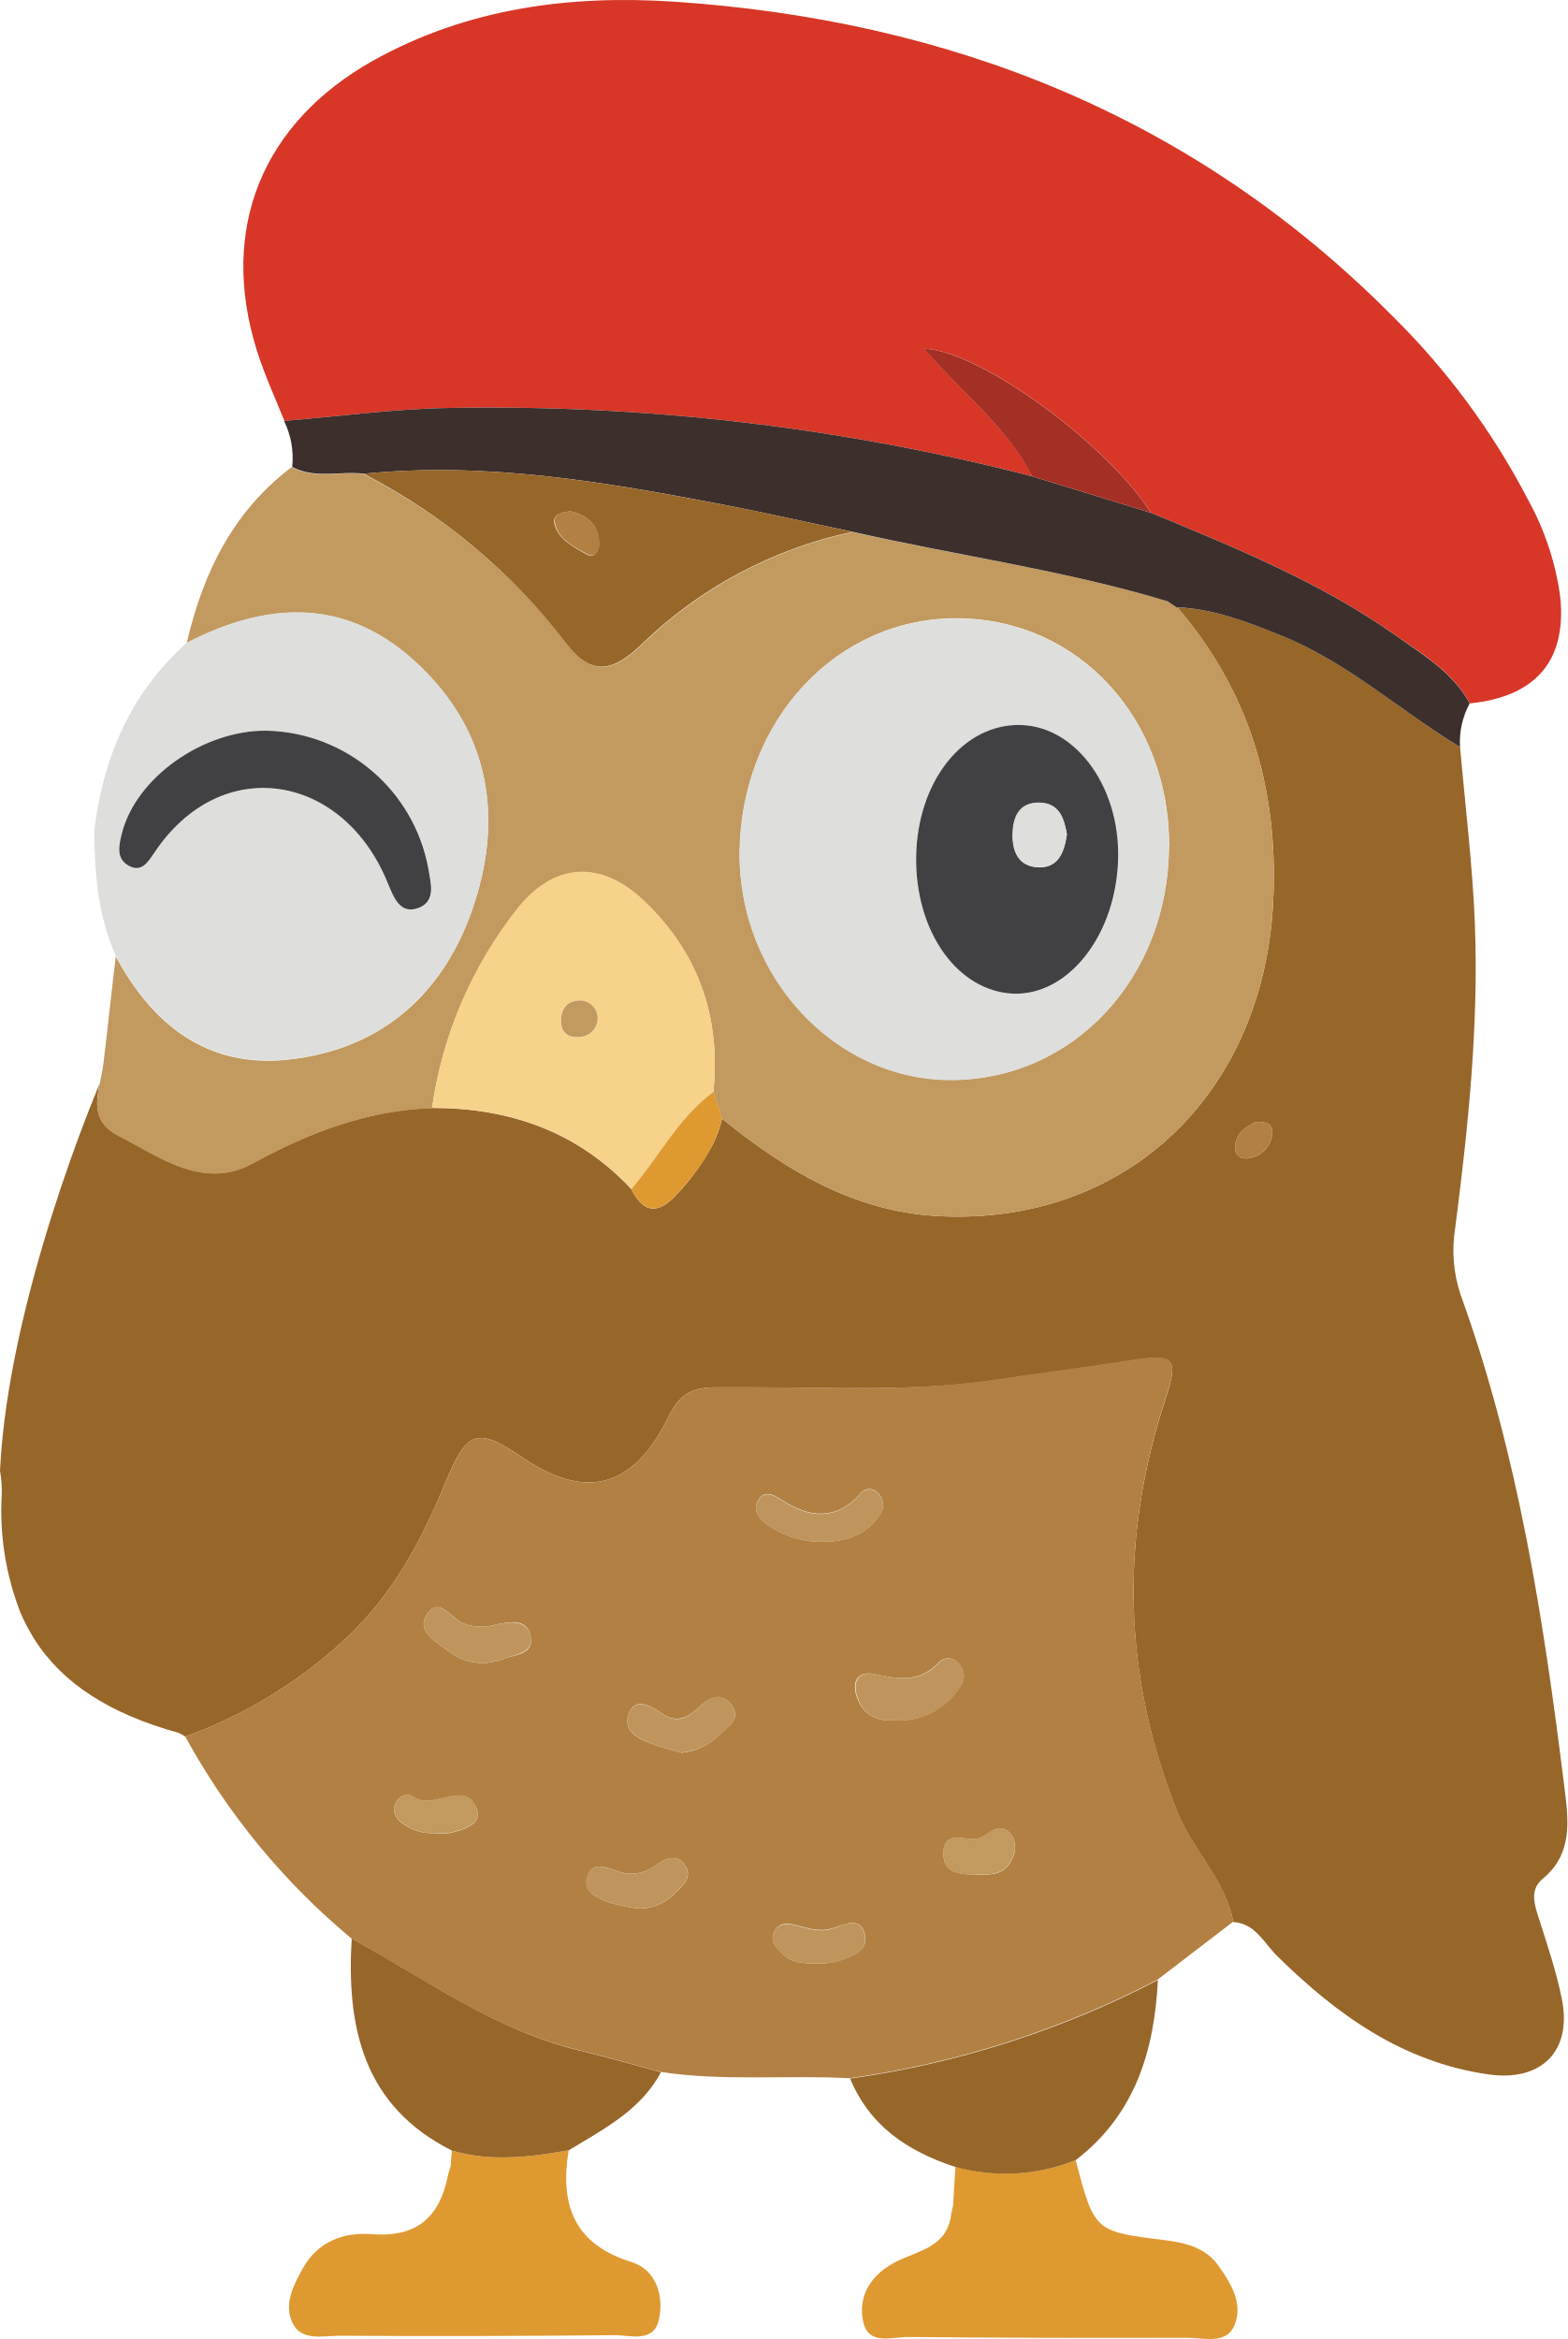
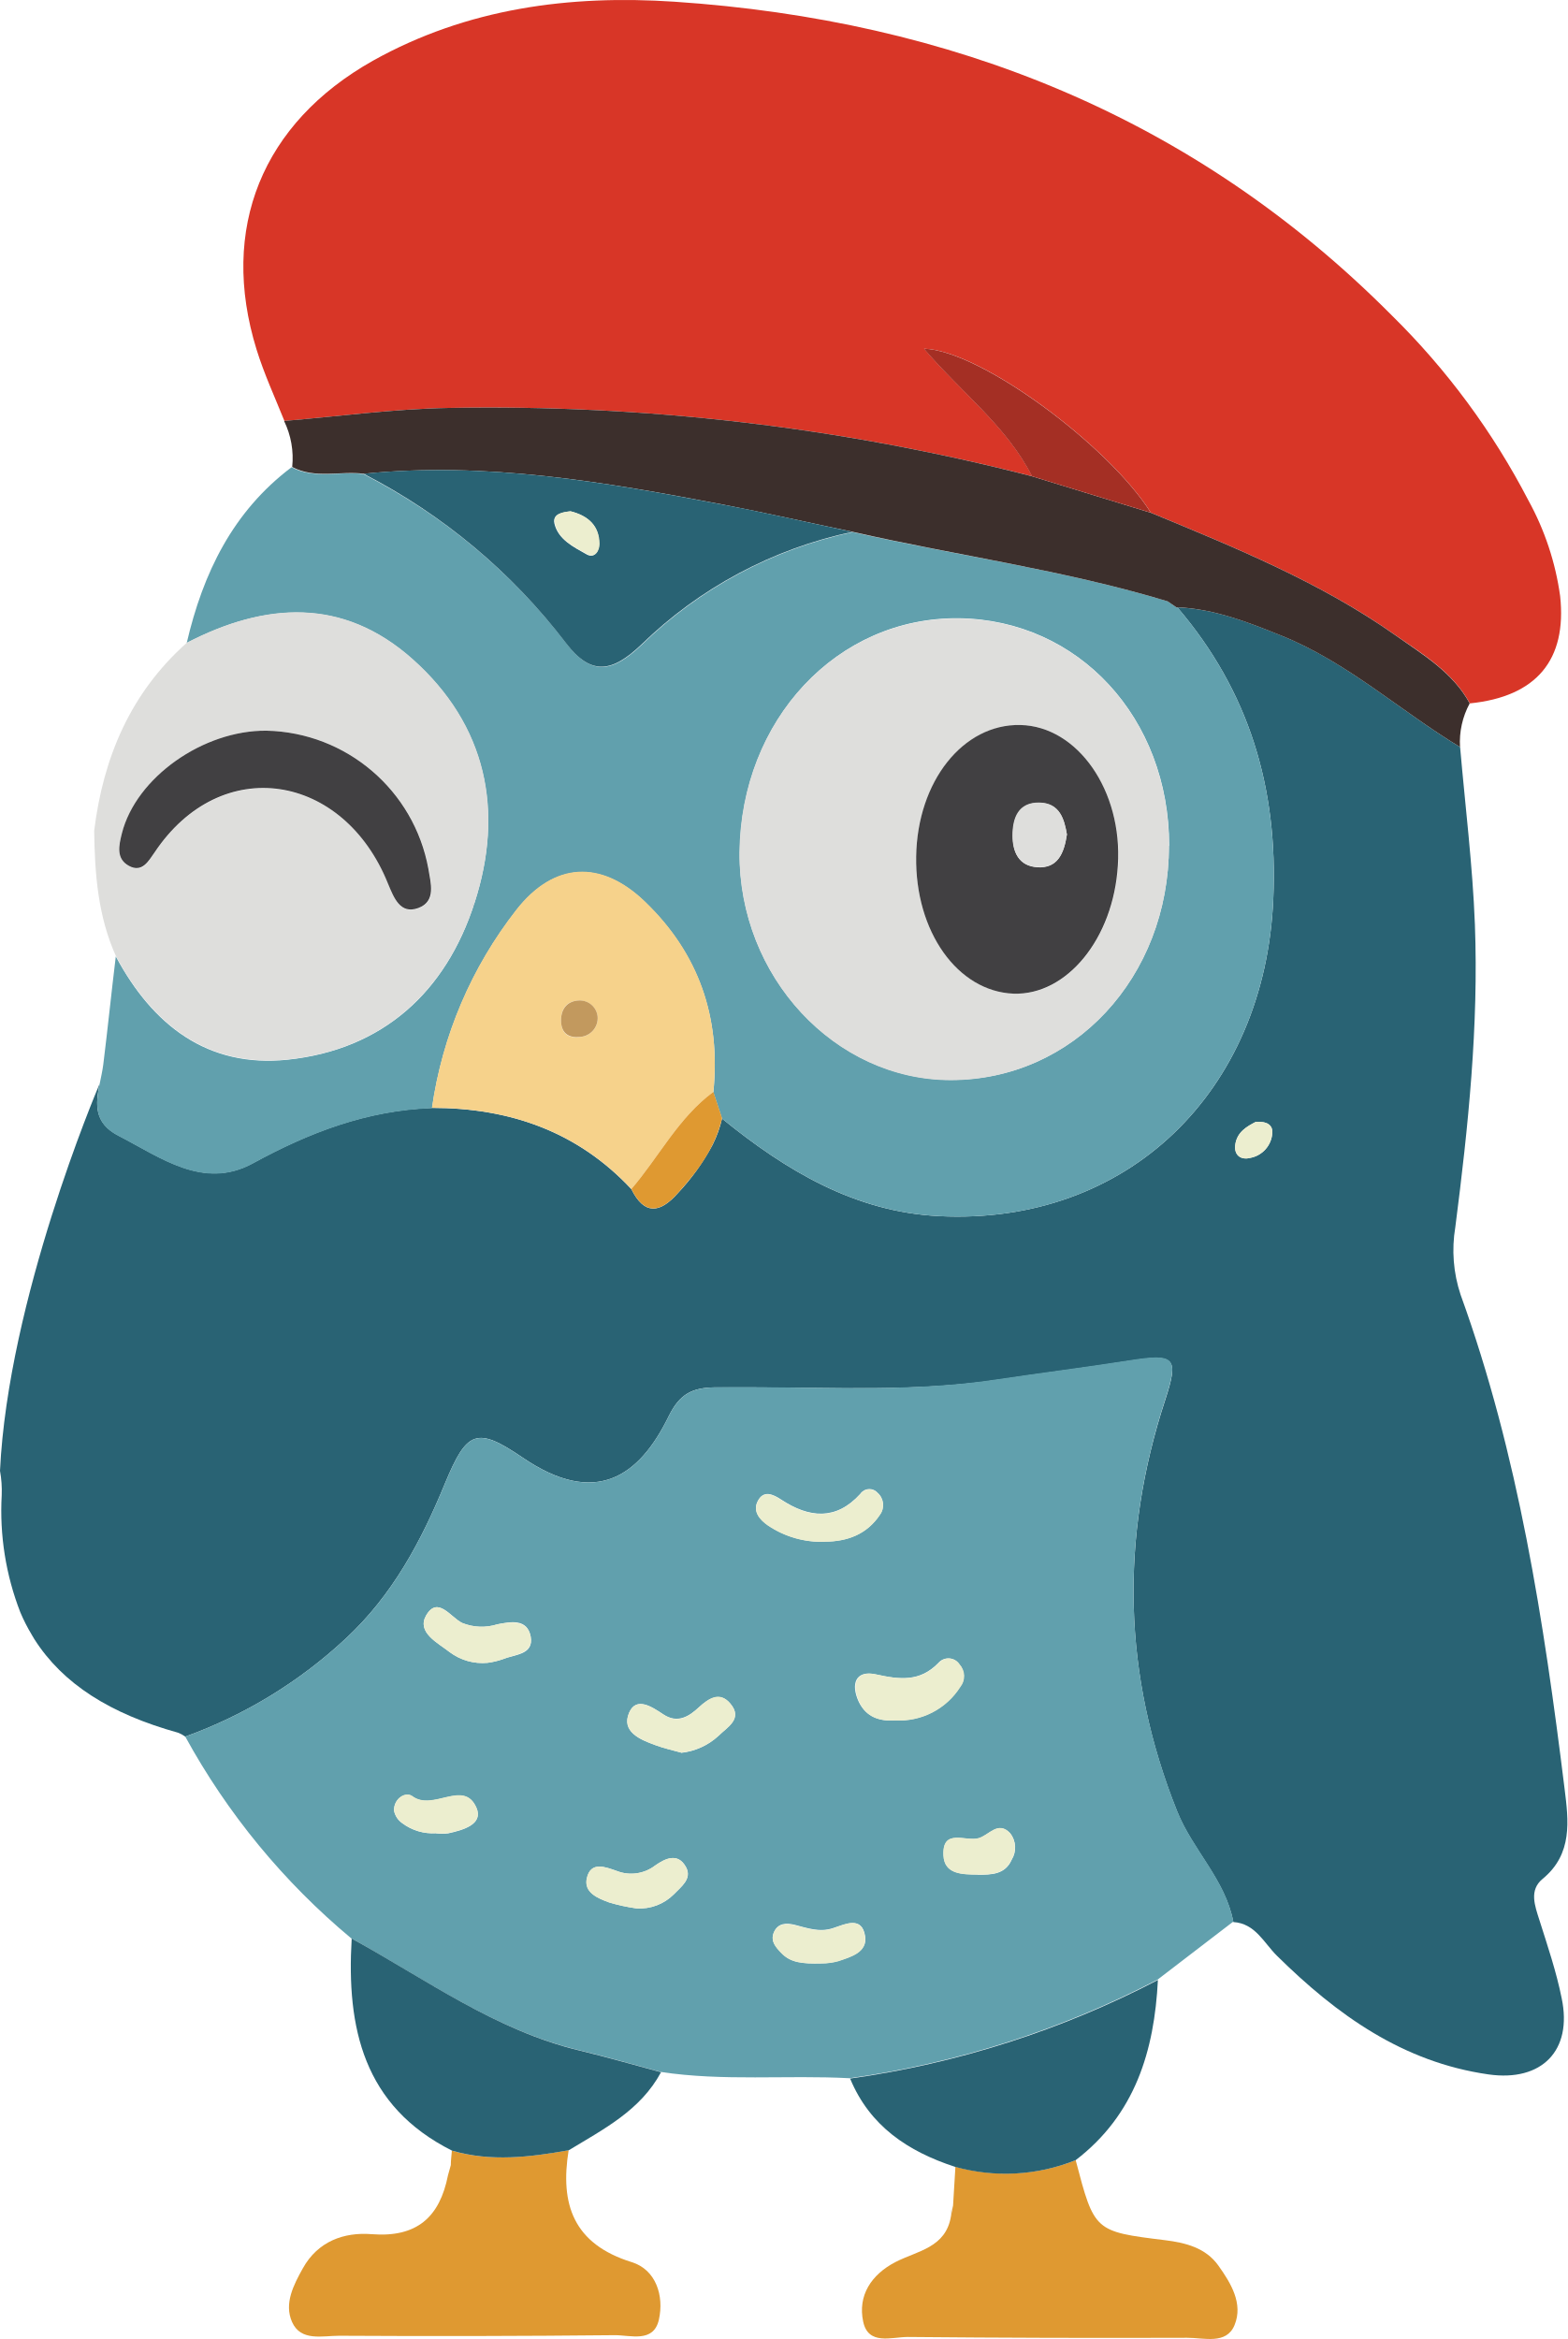
<svg xmlns="http://www.w3.org/2000/svg" viewBox="0 0 192.89 287.84">
  <defs>
-     <style>.cls-1{fill:#976629;}.cls-2{fill:#b18042;}.cls-3{fill:#d83627;}.cls-4{fill:#c2995e;}.cls-5{fill:#dededc;}.cls-6{fill:#3c2f2c;}.cls-7{fill:#df9931;}.cls-8{fill:#f6d28b;}.cls-9{fill:#373635;}.cls-10{fill:#bf955d;}.cls-11{fill:#a42f24;}.cls-12{fill:#414042;}</style>
+     <style>.cls-1{fill:#296374;}.cls-2{fill:#61a0ad;}.cls-3{fill:#d83627;}.cls-4{fill:#dededc;}.cls-5{fill:#3c2f2c;}.cls-6{fill:#df9931;}.cls-7{fill:#976629;}.cls-8{fill:#f6d28b;}.cls-9{fill:#eceecf;}.cls-10{fill:#373635;}.cls-11{fill:#a42f24;}.cls-12{fill:#414042;}.cls-13{fill:#c2995e;}</style>
  </defs>
  <g id="Layer_2" data-name="Layer 2">
    <g id="Layer_1-2" data-name="Layer 1">
      <path class="cls-1" d="M189.46,236.32c-.57-1.79-1.31-3.71.38-5.1,3.74-3.07,3.19-7.19,2.71-11.07-2.55-20.62-5.68-41.15-12.8-60.82a17.25,17.25,0,0,1-.65-8.32c1.59-12.36,2.88-24.77,2.41-37.25-.28-7.28-1.19-14.55-1.82-21.82-7.37-4.45-13.81-10.41-21.92-13.69-4.16-1.68-8.32-3.32-12.88-3.51C153.73,85.07,157.3,97,156.7,110.59c-1,23.81-18,40.22-41.11,39.07-10.41-.51-18.9-5.64-26.73-12a14.34,14.34,0,0,1-1.16,3.22h0a27.76,27.76,0,0,1-4.32,6c-2.16,2.42-4.08,2.69-5.68-.54-6.64-7.11-15-10-24.54-10-8,.29-15.09,3-22.07,6.82-6.08,3.29-11.33-.75-16.51-3.41-3.06-1.57-2.81-3.93-2.33-6.35C11.89,134.23,1,159.94,0,181a13.65,13.65,0,0,1,.21,3A34.47,34.47,0,0,0,2.5,198.41h0a21.82,21.82,0,0,0,1.41,2.77l.32.54c3.51,5.51,9.34,9.19,17.69,11.51a3.8,3.8,0,0,1,.88.48,57.64,57.64,0,0,0,19.73-12.05c5.79-5.37,9.31-12,12.24-19.13,2.69-6.49,3.89-7,9.53-3.17,9,6.15,14.37,2.35,18-5.09,1.37-2.77,2.91-3.5,5.69-3.54,1.4,0,2.79,0,4.19,0,10.21,0,20.44.59,30.61-.94,5.39-.81,10.81-1.48,16.2-2.33,5.62-.88,6.12-.41,4.4,4.85-5.57,17-5.23,33.85,1.47,50.59,1.91,4.79,5.94,8.43,6.92,13.63,2.71.17,3.76,2.56,5.36,4.14,7.36,7.26,15.47,13.1,26.05,14.61,6.53.93,10.36-2.92,9-9.37C191.54,242.65,190.46,239.49,189.46,236.32Zm-35.59-93.83c-1.11.29-2-.28-1.86-1.55.19-1.68,1.55-2.36,2.51-2.87,1.42-.12,2.11.4,2.06,1.32A3.32,3.32,0,0,1,153.87,142.49Z" />
      <path class="cls-2" d="M22.8,213.71a57.64,57.64,0,0,0,19.73-12.05c5.79-5.36,9.31-12,12.24-19.12,2.69-6.49,3.89-7,9.53-3.17,9,6.15,14.37,2.34,18-5.09,1.37-2.77,2.91-3.5,5.69-3.55,11.6-.19,23.24.78,34.8-1,5.39-.81,10.81-1.48,16.2-2.33,5.62-.88,6.12-.41,4.4,4.84-5.57,17.05-5.23,33.86,1.47,50.6,1.91,4.79,5.94,8.42,6.92,13.63l-9.33,7.15a117.3,117.3,0,0,1-37.88,12.13c-7.76-.42-15.55.4-23.29-.78-3.36-.9-6.69-1.87-10.07-2.68-10.37-2.5-18.88-8.75-28-13.77A86.2,86.2,0,0,1,22.8,213.71Zm87.35-2a8.9,8.9,0,0,0,8-4.13,2.13,2.13,0,0,0-.08-2.74,1.61,1.61,0,0,0-2.58-.21c-2.28,2.36-4.76,2.07-7.7,1.42-2.48-.56-3.14,1.16-2.1,3.39C106.65,211.39,108.33,211.82,110.15,211.72Zm-8.65-22c2.79,0,5.19-.91,6.79-3.32a2,2,0,0,0-.29-2.69,1.35,1.35,0,0,0-2.13.14c-3,3.3-6.3,2.95-9.73.7-1-.66-2.2-1.23-2.91.23-.61,1.25.31,2.26,1.26,2.92A11.74,11.74,0,0,0,101.5,189.73Zm-17.67,26a8,8,0,0,0,4.57-2.08c1.07-1.08,3.09-2.1,1.47-4-1.27-1.49-2.7-.61-3.86.47s-2.6,2.05-4.38.87c-1.37-.91-3.32-2.25-4.2-.22-1,2.35,1.32,3.34,3.21,4C81.71,215.16,82.84,215.4,83.83,215.68ZM60,204.63a9.32,9.32,0,0,0,1.92-.46c1.41-.58,3.81-.51,3.39-2.77s-2.5-1.83-4.11-1.51a6.37,6.37,0,0,1-4.3-.16c-1.41-.66-3-3.41-4.46-.93-1.18,2.09,1.41,3.35,2.91,4.52A6.72,6.72,0,0,0,60,204.63Zm18.35,30.22a5.94,5.94,0,0,0,4.58-1.73c.9-.94,2.28-1.91,1.5-3.35-1-1.83-2.56-1.07-3.82-.18a4.84,4.84,0,0,1-4.7.65c-1.38-.48-3.19-1.24-3.68.88-.41,1.79,1.36,2.49,2.75,3A22.46,22.46,0,0,0,78.33,234.85Zm22.75,6.77a7.62,7.62,0,0,0,2.08-.3c1.53-.52,3.6-1.11,3.29-3.06-.39-2.51-2.45-1.47-3.91-1-1.7.58-3.21,0-4.79-.4-1-.23-2-.23-2.51.89s.22,1.86.92,2.58C97.29,241.53,98.74,241.68,101.08,241.62Zm-47.43-16a7.3,7.3,0,0,0,1.48,0c1.8-.39,4.38-1.1,3.48-3.15-1.56-3.55-5.33.49-7.88-1.41-.81-.61-2.31.25-2.26,1.76a2.44,2.44,0,0,0,1,1.54A6.26,6.26,0,0,0,53.65,225.6Zm66.65,5.09c1.67,0,3.38,0,4.19-1.85a2.86,2.86,0,0,0-.18-3.25c-1.49-1.59-2.6.25-3.89.61-1.6.45-4.49-1.28-4.32,2.13C116.22,230.67,118.46,230.65,120.3,230.69Z" />
      <path class="cls-3" d="M35,51.8C33.82,48.87,32.5,46,31.57,43c-4.6-14.88.7-27.85,14.31-35.52C57.47,1,70.12-.65,83,.21c34,2.28,64,14.17,88.3,38.62a90.07,90.07,0,0,1,16.8,22.76A34.09,34.09,0,0,1,192,73.35c.85,7.86-2.91,12.38-11.11,13.21-2.08-3.81-5.71-6-9.08-8.34-9.28-6.56-19.75-10.81-30.17-15.12-5.22-8.31-21-20-27.92-20.19,4.63,5.42,10.2,9.56,13.3,15.7A268.08,268.08,0,0,0,55.18,50.2C48.43,50.32,41.7,51.24,35,51.8Z" />
-       <path class="cls-4" d="M144.89,74.73C153.73,85.07,157.3,97,156.7,110.59c-1,23.8-18,40.22-41.11,39.07-10.41-.52-18.9-5.64-26.73-12-.36-1.08-.71-2.16-1.07-3.24.92-9.16-1.75-17-8.44-23.45-5.39-5.16-11.16-4.87-15.78,1a51.37,51.37,0,0,0-10.41,24.41c-8,.29-15.09,3-22.07,6.82-6.08,3.29-11.33-.75-16.51-3.41-4.09-2.1-2.27-5.62-1.87-8.79.55-4.43,1-8.87,1.54-13.3,4.52,8.44,11.27,13.74,21.14,12.71,11.74-1.23,19.5-8.36,23-19.29,3.66-11.28,1.5-21.84-7.64-30-8.56-7.62-18.1-7-27.77-2,2-8.58,5.66-16.17,12.9-21.62,2.82,1.49,5.89.46,8.82.83a73.76,73.76,0,0,1,25,20.85c3.13,4.09,5.71,3.55,9.24.2a53,53,0,0,1,26-13.9C117.81,68.39,131,70.16,143.7,74l1.16.8Zm-1,29.35c0-15.72-11.14-27.8-25.86-28-15-.18-26.81,12.49-27,28.81-.13,15.26,11.7,28,26,28C132.09,132.91,143.83,120.29,143.86,104.08Z" />
-       <path class="cls-5" d="M23,79.09c9.67-5,19.21-5.61,27.77,2,9.14,8.13,11.3,18.69,7.64,30-3.54,10.93-11.3,18.06-23,19.29-9.87,1-16.62-4.27-21.14-12.71-2.22-4.92-2.61-10.15-2.68-15.44C12.71,93.17,16.08,85.25,23,79.09ZM32.8,89.92C25,89.85,16.74,95.68,15,102.59c-.37,1.46-.78,3.08.88,4s2.41-.58,3.12-1.63c8.25-12.34,23.33-9.77,28.78,3.81.69,1.73,1.44,3.83,3.73,3s1.51-3.11,1.24-4.82A20.73,20.73,0,0,0,32.8,89.92Z" />
-       <path class="cls-6" d="M143.7,74c-12.71-3.85-25.89-5.62-38.8-8.56C99.59,64.33,94.29,63.12,89,62.1c-14.61-2.8-29.24-5.31-44.22-3.8-2.93-.37-6,.66-8.82-.83a10.44,10.44,0,0,0-1-5.67c6.75-.56,13.48-1.48,20.23-1.6A268.08,268.08,0,0,1,127,58.61l14.62,4.49c10.42,4.31,20.89,8.56,30.17,15.12,3.37,2.38,7,4.53,9.08,8.34a10,10,0,0,0-1.19,5.37c-7.37-4.45-13.81-10.4-21.92-13.68-4.16-1.68-8.32-3.32-12.88-3.52l0,.08Z" />
-       <path class="cls-7" d="M55.48,266.44c0-.6.09-1.19.13-1.78,4.8,1.4,9.59.8,14.37-.05-1.08,6.65.58,11.54,7.76,13.77,3,.93,4,4.15,3.35,7.07s-3.51,1.9-5.47,1.92q-16.94.17-33.88.07c-2.06,0-4.73.73-5.8-1.7-1-2.25.18-4.54,1.33-6.6,1.85-3.33,5.07-4.47,8.46-4.2,5.57.44,8.38-2.09,9.4-7.24C55.25,267.28,55.36,266.86,55.48,266.44Z" />
-       <path class="cls-7" d="M132.38,265.83c2.3,8.78,2.31,8.78,11,9.85,2.52.31,5,.94,6.55,3.11s3.09,4.7,2,7.34c-1,2.44-3.78,1.55-5.83,1.56q-17.19.06-34.38-.1c-2,0-4.86,1.07-5.49-1.88-.69-3.23,1-5.79,3.95-7.33,2.71-1.4,6.26-1.76,6.86-5.71.08-.42.17-.83.25-1.25.1-1.59.19-3.18.29-4.78A23.08,23.08,0,0,0,132.38,265.83Z" />
+       <path class="cls-2" d="M144.89,74.73C153.73,85.07,157.3,97,156.7,110.59c-1,23.8-18,40.22-41.11,39.07-10.41-.52-18.9-5.64-26.73-12-.36-1.08-.71-2.16-1.07-3.24.92-9.16-1.75-17-8.44-23.45-5.39-5.16-11.16-4.87-15.78,1a51.37,51.37,0,0,0-10.41,24.41c-8,.29-15.09,3-22.07,6.82-6.08,3.29-11.33-.75-16.51-3.41-4.09-2.1-2.27-5.62-1.87-8.79.55-4.43,1-8.87,1.54-13.3,4.52,8.44,11.27,13.74,21.14,12.71,11.74-1.23,19.5-8.36,23-19.29,3.66-11.28,1.5-21.84-7.64-30-8.56-7.62-18.1-7-27.77-2,2-8.58,5.66-16.17,12.9-21.62,2.82,1.49,5.89.46,8.82.83a73.76,73.76,0,0,1,25,20.85c3.13,4.09,5.71,3.55,9.24.2a53,53,0,0,1,26-13.9C117.81,68.39,131,70.16,143.7,74l1.16.8Zm-1,29.35c0-15.72-11.14-27.8-25.86-28-15-.18-26.81,12.49-27,28.81-.13,15.26,11.7,28,26,28C132.09,132.91,143.83,120.29,143.86,104.08Z" />
+       <path class="cls-4" d="M23,79.09c9.67-5,19.21-5.61,27.77,2,9.14,8.13,11.3,18.69,7.64,30-3.54,10.93-11.3,18.06-23,19.29-9.87,1-16.62-4.27-21.14-12.71-2.22-4.92-2.61-10.15-2.68-15.44C12.71,93.17,16.08,85.25,23,79.09ZM32.8,89.92C25,89.85,16.74,95.68,15,102.59c-.37,1.46-.78,3.08.88,4s2.41-.58,3.12-1.63c8.25-12.34,23.33-9.77,28.78,3.81.69,1.73,1.44,3.83,3.73,3s1.51-3.11,1.24-4.82A20.73,20.73,0,0,0,32.8,89.92Z" />
+       <path class="cls-5" d="M143.7,74c-12.71-3.85-25.89-5.62-38.8-8.56C99.59,64.33,94.29,63.12,89,62.1c-14.61-2.8-29.24-5.31-44.22-3.8-2.93-.37-6,.66-8.82-.83a10.44,10.44,0,0,0-1-5.67c6.75-.56,13.48-1.48,20.23-1.6A268.08,268.08,0,0,1,127,58.61l14.62,4.49c10.42,4.31,20.89,8.56,30.17,15.12,3.37,2.38,7,4.53,9.08,8.34a10,10,0,0,0-1.19,5.37c-7.37-4.45-13.81-10.4-21.92-13.68-4.16-1.68-8.32-3.32-12.88-3.52l0,.08Z" />
+       <path class="cls-6" d="M55.48,266.44c0-.6.09-1.19.13-1.78,4.8,1.4,9.59.8,14.37-.05-1.08,6.65.58,11.54,7.76,13.77,3,.93,4,4.15,3.35,7.07s-3.51,1.9-5.47,1.92q-16.94.17-33.88.07c-2.06,0-4.73.73-5.8-1.7-1-2.25.18-4.54,1.33-6.6,1.85-3.33,5.07-4.47,8.46-4.2,5.57.44,8.38-2.09,9.4-7.24C55.25,267.28,55.36,266.86,55.48,266.44Z" />
+       <path class="cls-6" d="M132.38,265.83c2.3,8.78,2.31,8.78,11,9.85,2.52.31,5,.94,6.55,3.11s3.09,4.7,2,7.34c-1,2.44-3.78,1.55-5.83,1.56q-17.19.06-34.38-.1c-2,0-4.86,1.07-5.49-1.88-.69-3.23,1-5.79,3.95-7.33,2.71-1.4,6.26-1.76,6.86-5.71.08-.42.17-.83.25-1.25.1-1.59.19-3.18.29-4.78A23.08,23.08,0,0,0,132.38,265.83Z" />
      <path class="cls-1" d="M70,264.61c-4.78.85-9.57,1.45-14.37.05-10.91-5.48-13-15.12-12.35-26.1,9.12,5,17.63,11.27,28,13.77,3.38.81,6.71,1.78,10.07,2.68C78.82,259.71,74.3,262,70,264.61Z" />
      <path class="cls-1" d="M132.38,265.83a23.08,23.08,0,0,1-14.88.81c-5.75-1.88-10.46-5-12.88-10.85a117.3,117.3,0,0,0,37.88-12.13C142.06,252.39,139.69,260.23,132.38,265.83Z" />
-       <path class="cls-1" d="M117.21,271.42c-.08.42-.17.83-.25,1.25C117,272.25,117.13,271.84,117.21,271.42Z" />
-       <path class="cls-1" d="M55.48,266.44c-.12.42-.23.84-.35,1.26C55.25,267.28,55.36,266.86,55.48,266.44Z" />
+       <path class="cls-7" d="M117.21,271.42c-.08.42-.17.83-.25,1.25C117,272.25,117.13,271.84,117.21,271.42Z" />
+       <path class="cls-7" d="M55.48,266.44c-.12.42-.23.84-.35,1.26C55.25,267.28,55.36,266.86,55.48,266.44Z" />
      <path class="cls-8" d="M53.16,136.33a51.37,51.37,0,0,1,10.41-24.41c4.62-5.87,10.39-6.16,15.78-1,6.69,6.41,9.36,14.29,8.44,23.45-4.31,3.18-6.69,8-10.09,11.95C71.06,139.22,62.7,136.33,53.16,136.33Zm20.39-11.2a2.2,2.2,0,0,0-2.26-2c-1.59,0-2.33,1.12-2.24,2.65s1,2,2.37,1.83A2.32,2.32,0,0,0,73.55,125.13Z" />
-       <path class="cls-7" d="M77.7,146.32c3.4-3.95,5.78-8.77,10.09-11.95.36,1.08.71,2.16,1.07,3.24-.85,3.66-3,6.53-5.48,9.26C81.22,149.29,79.3,149.55,77.7,146.32Z" />
-       <path class="cls-2" d="M154.52,138.07c1.42-.13,2.11.4,2.06,1.31a3.33,3.33,0,0,1-2.71,3.11c-1.11.29-2-.28-1.86-1.55C152.2,139.26,153.56,138.58,154.52,138.07Z" />
-       <path class="cls-9" d="M58.14,111.31l.42.25-.41-.26Z" />
-       <path class="cls-10" d="M110.15,211.72c-1.82.1-3.5-.33-4.41-2.27-1-2.23-.38-3.95,2.1-3.39,2.94.65,5.42.94,7.7-1.42a1.61,1.61,0,0,1,2.58.21,2.13,2.13,0,0,1,.08,2.74A8.9,8.9,0,0,1,110.15,211.72Z" />
-       <path class="cls-10" d="M101.49,189.73a11.73,11.73,0,0,1-7-2c-.95-.66-1.87-1.67-1.26-2.92.71-1.46,1.9-.89,2.91-.23,3.43,2.25,6.7,2.6,9.73-.7a1.35,1.35,0,0,1,2.13-.14,2,2,0,0,1,.29,2.69C106.69,188.82,104.29,189.71,101.49,189.73Z" />
-       <path class="cls-10" d="M83.83,215.68c-1-.28-2.12-.52-3.19-.92-1.89-.71-4.23-1.7-3.21-4,.88-2,2.83-.69,4.2.22,1.78,1.18,3.08.33,4.38-.87s2.59-2,3.86-.47c1.62,1.91-.4,2.93-1.47,4A8,8,0,0,1,83.83,215.68Z" />
-       <path class="cls-10" d="M60,204.63a6.72,6.72,0,0,1-4.65-1.31c-1.5-1.17-4.09-2.43-2.91-4.52,1.42-2.48,3,.27,4.46.93a6.37,6.37,0,0,0,4.3.16c1.61-.32,3.71-.6,4.11,1.51s-2,2.19-3.39,2.77A9.32,9.32,0,0,1,60,204.63Z" />
-       <path class="cls-10" d="M78.33,234.85a22.46,22.46,0,0,1-3.37-.73c-1.39-.51-3.16-1.21-2.75-3,.49-2.12,2.3-1.36,3.68-.88a4.84,4.84,0,0,0,4.7-.65c1.26-.89,2.83-1.65,3.82.18.78,1.44-.6,2.41-1.5,3.35A5.94,5.94,0,0,1,78.33,234.85Z" />
-       <path class="cls-10" d="M101.08,241.62c-2.34.06-3.79-.09-4.92-1.25-.7-.72-1.38-1.5-.92-2.58s1.54-1.12,2.51-.89c1.58.38,3.09,1,4.79.4,1.46-.51,3.52-1.55,3.91,1,.31,2-1.76,2.54-3.29,3.06A7.62,7.62,0,0,1,101.08,241.62Z" />
-       <path class="cls-4" d="M53.65,225.6a6.26,6.26,0,0,1-4.16-1.27,2.44,2.44,0,0,1-1-1.54c0-1.51,1.45-2.37,2.26-1.76,2.55,1.9,6.32-2.14,7.88,1.41.9,2.05-1.68,2.76-3.48,3.15A7.3,7.3,0,0,1,53.65,225.6Z" />
-       <path class="cls-4" d="M120.3,230.69c-1.84,0-4.08,0-4.2-2.36-.17-3.41,2.72-1.68,4.32-2.13,1.29-.36,2.4-2.2,3.89-.61a2.86,2.86,0,0,1,.18,3.25C123.68,230.66,122,230.7,120.3,230.69Z" />
+       <path class="cls-6" d="M77.7,146.32c3.4-3.95,5.78-8.77,10.09-11.95.36,1.08.71,2.16,1.07,3.24-.85,3.66-3,6.53-5.48,9.26C81.22,149.29,79.3,149.55,77.7,146.32Z" />
+       <path class="cls-9" d="M154.52,138.07c1.42-.13,2.11.4,2.06,1.31a3.33,3.33,0,0,1-2.71,3.11c-1.11.29-2-.28-1.86-1.55C152.2,139.26,153.56,138.58,154.52,138.07Z" />
+       <path class="cls-10" d="M58.14,111.31l.42.25-.41-.26Z" />
+       <path class="cls-9" d="M110.15,211.72c-1.82.1-3.5-.33-4.41-2.27-1-2.23-.38-3.95,2.1-3.39,2.94.65,5.42.94,7.7-1.42a1.61,1.61,0,0,1,2.58.21,2.13,2.13,0,0,1,.08,2.74A8.9,8.9,0,0,1,110.15,211.72Z" />
+       <path class="cls-9" d="M101.49,189.73a11.73,11.73,0,0,1-7-2c-.95-.66-1.87-1.67-1.26-2.92.71-1.46,1.9-.89,2.91-.23,3.43,2.25,6.7,2.6,9.73-.7a1.35,1.35,0,0,1,2.13-.14,2,2,0,0,1,.29,2.69C106.69,188.82,104.29,189.71,101.49,189.73Z" />
+       <path class="cls-9" d="M83.83,215.68c-1-.28-2.12-.52-3.19-.92-1.89-.71-4.23-1.7-3.21-4,.88-2,2.83-.69,4.2.22,1.78,1.18,3.08.33,4.38-.87s2.59-2,3.86-.47c1.62,1.91-.4,2.93-1.47,4A8,8,0,0,1,83.83,215.68Z" />
+       <path class="cls-9" d="M60,204.63a6.72,6.72,0,0,1-4.65-1.31c-1.5-1.17-4.09-2.43-2.91-4.52,1.42-2.48,3,.27,4.46.93a6.37,6.37,0,0,0,4.3.16c1.61-.32,3.71-.6,4.11,1.51s-2,2.19-3.39,2.77A9.32,9.32,0,0,1,60,204.63Z" />
+       <path class="cls-9" d="M78.33,234.85a22.46,22.46,0,0,1-3.37-.73c-1.39-.51-3.16-1.21-2.75-3,.49-2.12,2.3-1.36,3.68-.88a4.84,4.84,0,0,0,4.7-.65c1.26-.89,2.83-1.65,3.82.18.78,1.44-.6,2.41-1.5,3.35A5.94,5.94,0,0,1,78.33,234.85Z" />
+       <path class="cls-9" d="M101.08,241.62c-2.34.06-3.79-.09-4.92-1.25-.7-.72-1.38-1.5-.92-2.58s1.54-1.12,2.51-.89c1.58.38,3.09,1,4.79.4,1.46-.51,3.52-1.55,3.91,1,.31,2-1.76,2.54-3.29,3.06A7.62,7.62,0,0,1,101.08,241.62Z" />
+       <path class="cls-9" d="M53.65,225.6a6.26,6.26,0,0,1-4.16-1.27,2.44,2.44,0,0,1-1-1.54c0-1.51,1.45-2.37,2.26-1.76,2.55,1.9,6.32-2.14,7.88,1.41.9,2.05-1.68,2.76-3.48,3.15A7.3,7.3,0,0,1,53.65,225.6Z" />
+       <path class="cls-9" d="M120.3,230.69c-1.84,0-4.08,0-4.2-2.36-.17-3.41,2.72-1.68,4.32-2.13,1.29-.36,2.4-2.2,3.89-.61a2.86,2.86,0,0,1,.18,3.25C123.68,230.66,122,230.7,120.3,230.69Z" />
      <path class="cls-11" d="M141.63,63.1,127,58.61c-3.1-6.14-8.67-10.28-13.3-15.7C120.61,43.11,136.41,54.79,141.63,63.1Z" />
-       <path class="cls-5" d="M143.86,104.08c0,16.21-11.77,28.83-26.86,28.85-14.26,0-26.09-12.75-26-28,.15-16.32,12-29,27-28.81C132.72,76.28,143.89,88.36,143.86,104.08Zm-31.11,1.31c-.15,9.24,5.09,16.61,12,16.89,6.56.27,12.3-6.77,12.85-15.77.56-9.2-5-17.15-12-17.29S112.9,96.16,112.75,105.39Z" />
+       <path class="cls-4" d="M143.86,104.08c0,16.21-11.77,28.83-26.86,28.85-14.26,0-26.09-12.75-26-28,.15-16.32,12-29,27-28.81C132.72,76.28,143.89,88.36,143.86,104.08Zm-31.11,1.31c-.15,9.24,5.09,16.61,12,16.89,6.56.27,12.3-6.77,12.85-15.77.56-9.2-5-17.15-12-17.29S112.9,96.16,112.75,105.39Z" />
      <path class="cls-1" d="M44.74,58.3c15-1.51,29.61,1,44.22,3.8,5.33,1,10.63,2.23,15.94,3.35a53,53,0,0,0-26,13.9c-3.53,3.35-6.11,3.89-9.24-.2A73.76,73.76,0,0,0,44.74,58.3Zm25.48,4.62c-.93.12-2.24.28-2,1.48.45,2,2.39,2.93,4,3.84.93.51,1.51-.43,1.5-1.29C73.75,64.68,72.38,63.47,70.22,62.92Z" />
-       <path class="cls-1" d="M143.7,74l1.16.8Z" />
+       <path class="cls-7" d="M143.7,74l1.16.8Z" />
      <path class="cls-12" d="M32.8,89.92a20.73,20.73,0,0,1,19.92,17c.27,1.71,1,4-1.24,4.82s-3-1.26-3.73-3C42.3,95.16,27.22,92.59,19,104.93c-.71,1-1.49,2.51-3.12,1.63s-1.25-2.51-.88-4C16.74,95.68,25,89.85,32.8,89.92Z" />
-       <path class="cls-4" d="M73.55,125.13a2.32,2.32,0,0,1-2.13,2.47c-1.35.16-2.29-.37-2.37-1.83s.65-2.61,2.24-2.65A2.2,2.2,0,0,1,73.55,125.13Z" />
+       <path class="cls-13" d="M73.55,125.13a2.32,2.32,0,0,1-2.13,2.47c-1.35.16-2.29-.37-2.37-1.83s.65-2.61,2.24-2.65A2.2,2.2,0,0,1,73.55,125.13Z" />
      <path class="cls-12" d="M112.75,105.39c.15-9.23,5.77-16.32,12.82-16.17s12.6,8.09,12,17.29c-.55,9-6.29,16-12.85,15.77C117.84,122,112.6,114.63,112.75,105.39Zm18.55-2.7c-.33-1.82-.84-3.86-3.38-3.89s-3.26,1.88-3.28,4.06c0,2,.73,3.71,3,3.87C130.13,106.9,130.94,105.08,131.3,102.69Z" />
-       <path class="cls-2" d="M70.22,62.92c2.16.55,3.53,1.76,3.57,4,0,.86-.57,1.8-1.5,1.29-1.65-.91-3.59-1.81-4-3.84C68,63.2,69.29,63,70.22,62.92Z" />
-       <path class="cls-5" d="M131.3,102.69c-.36,2.39-1.17,4.21-3.7,4-2.23-.16-3-1.86-3-3.87,0-2.18.71-4.09,3.28-4.06S131,100.87,131.3,102.69Z" />
+       <path class="cls-9" d="M70.22,62.92c2.16.55,3.53,1.76,3.57,4,0,.86-.57,1.8-1.5,1.29-1.65-.91-3.59-1.81-4-3.84C68,63.2,69.29,63,70.22,62.92Z" />
+       <path class="cls-4" d="M131.3,102.69c-.36,2.39-1.17,4.21-3.7,4-2.23-.16-3-1.86-3-3.87,0-2.18.71-4.09,3.28-4.06S131,100.87,131.3,102.69Z" />
    </g>
  </g>
</svg>
